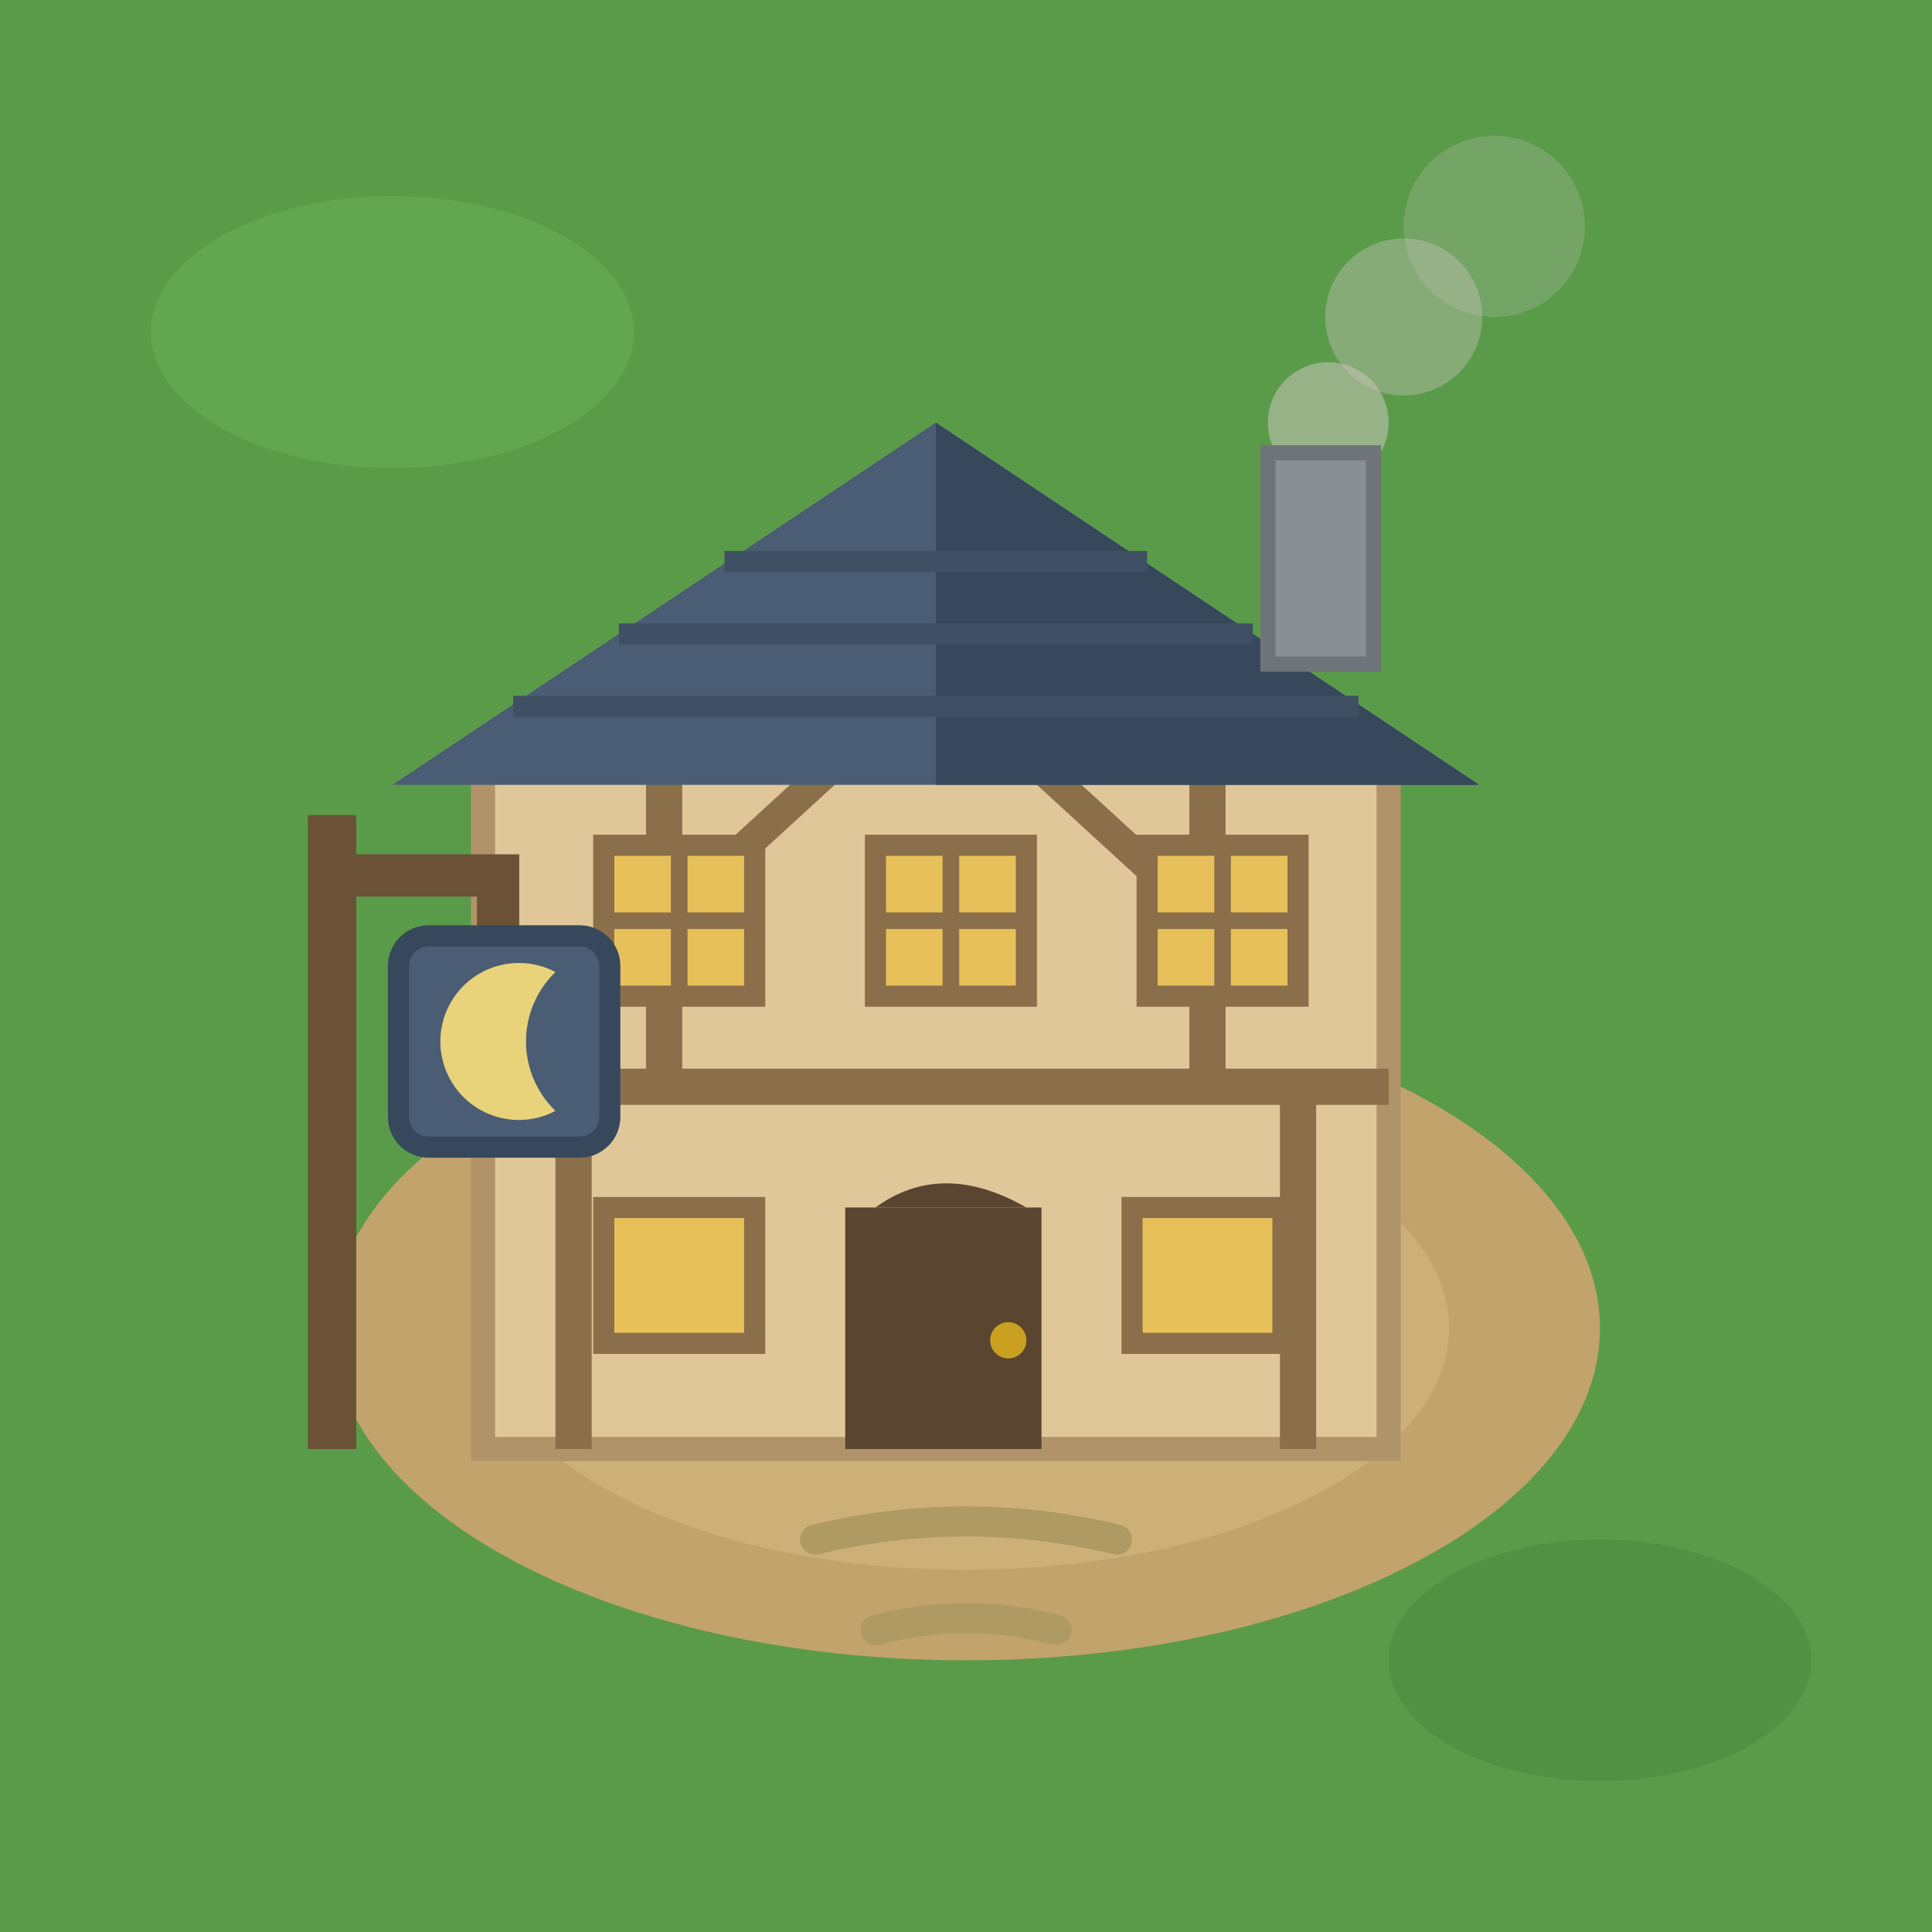
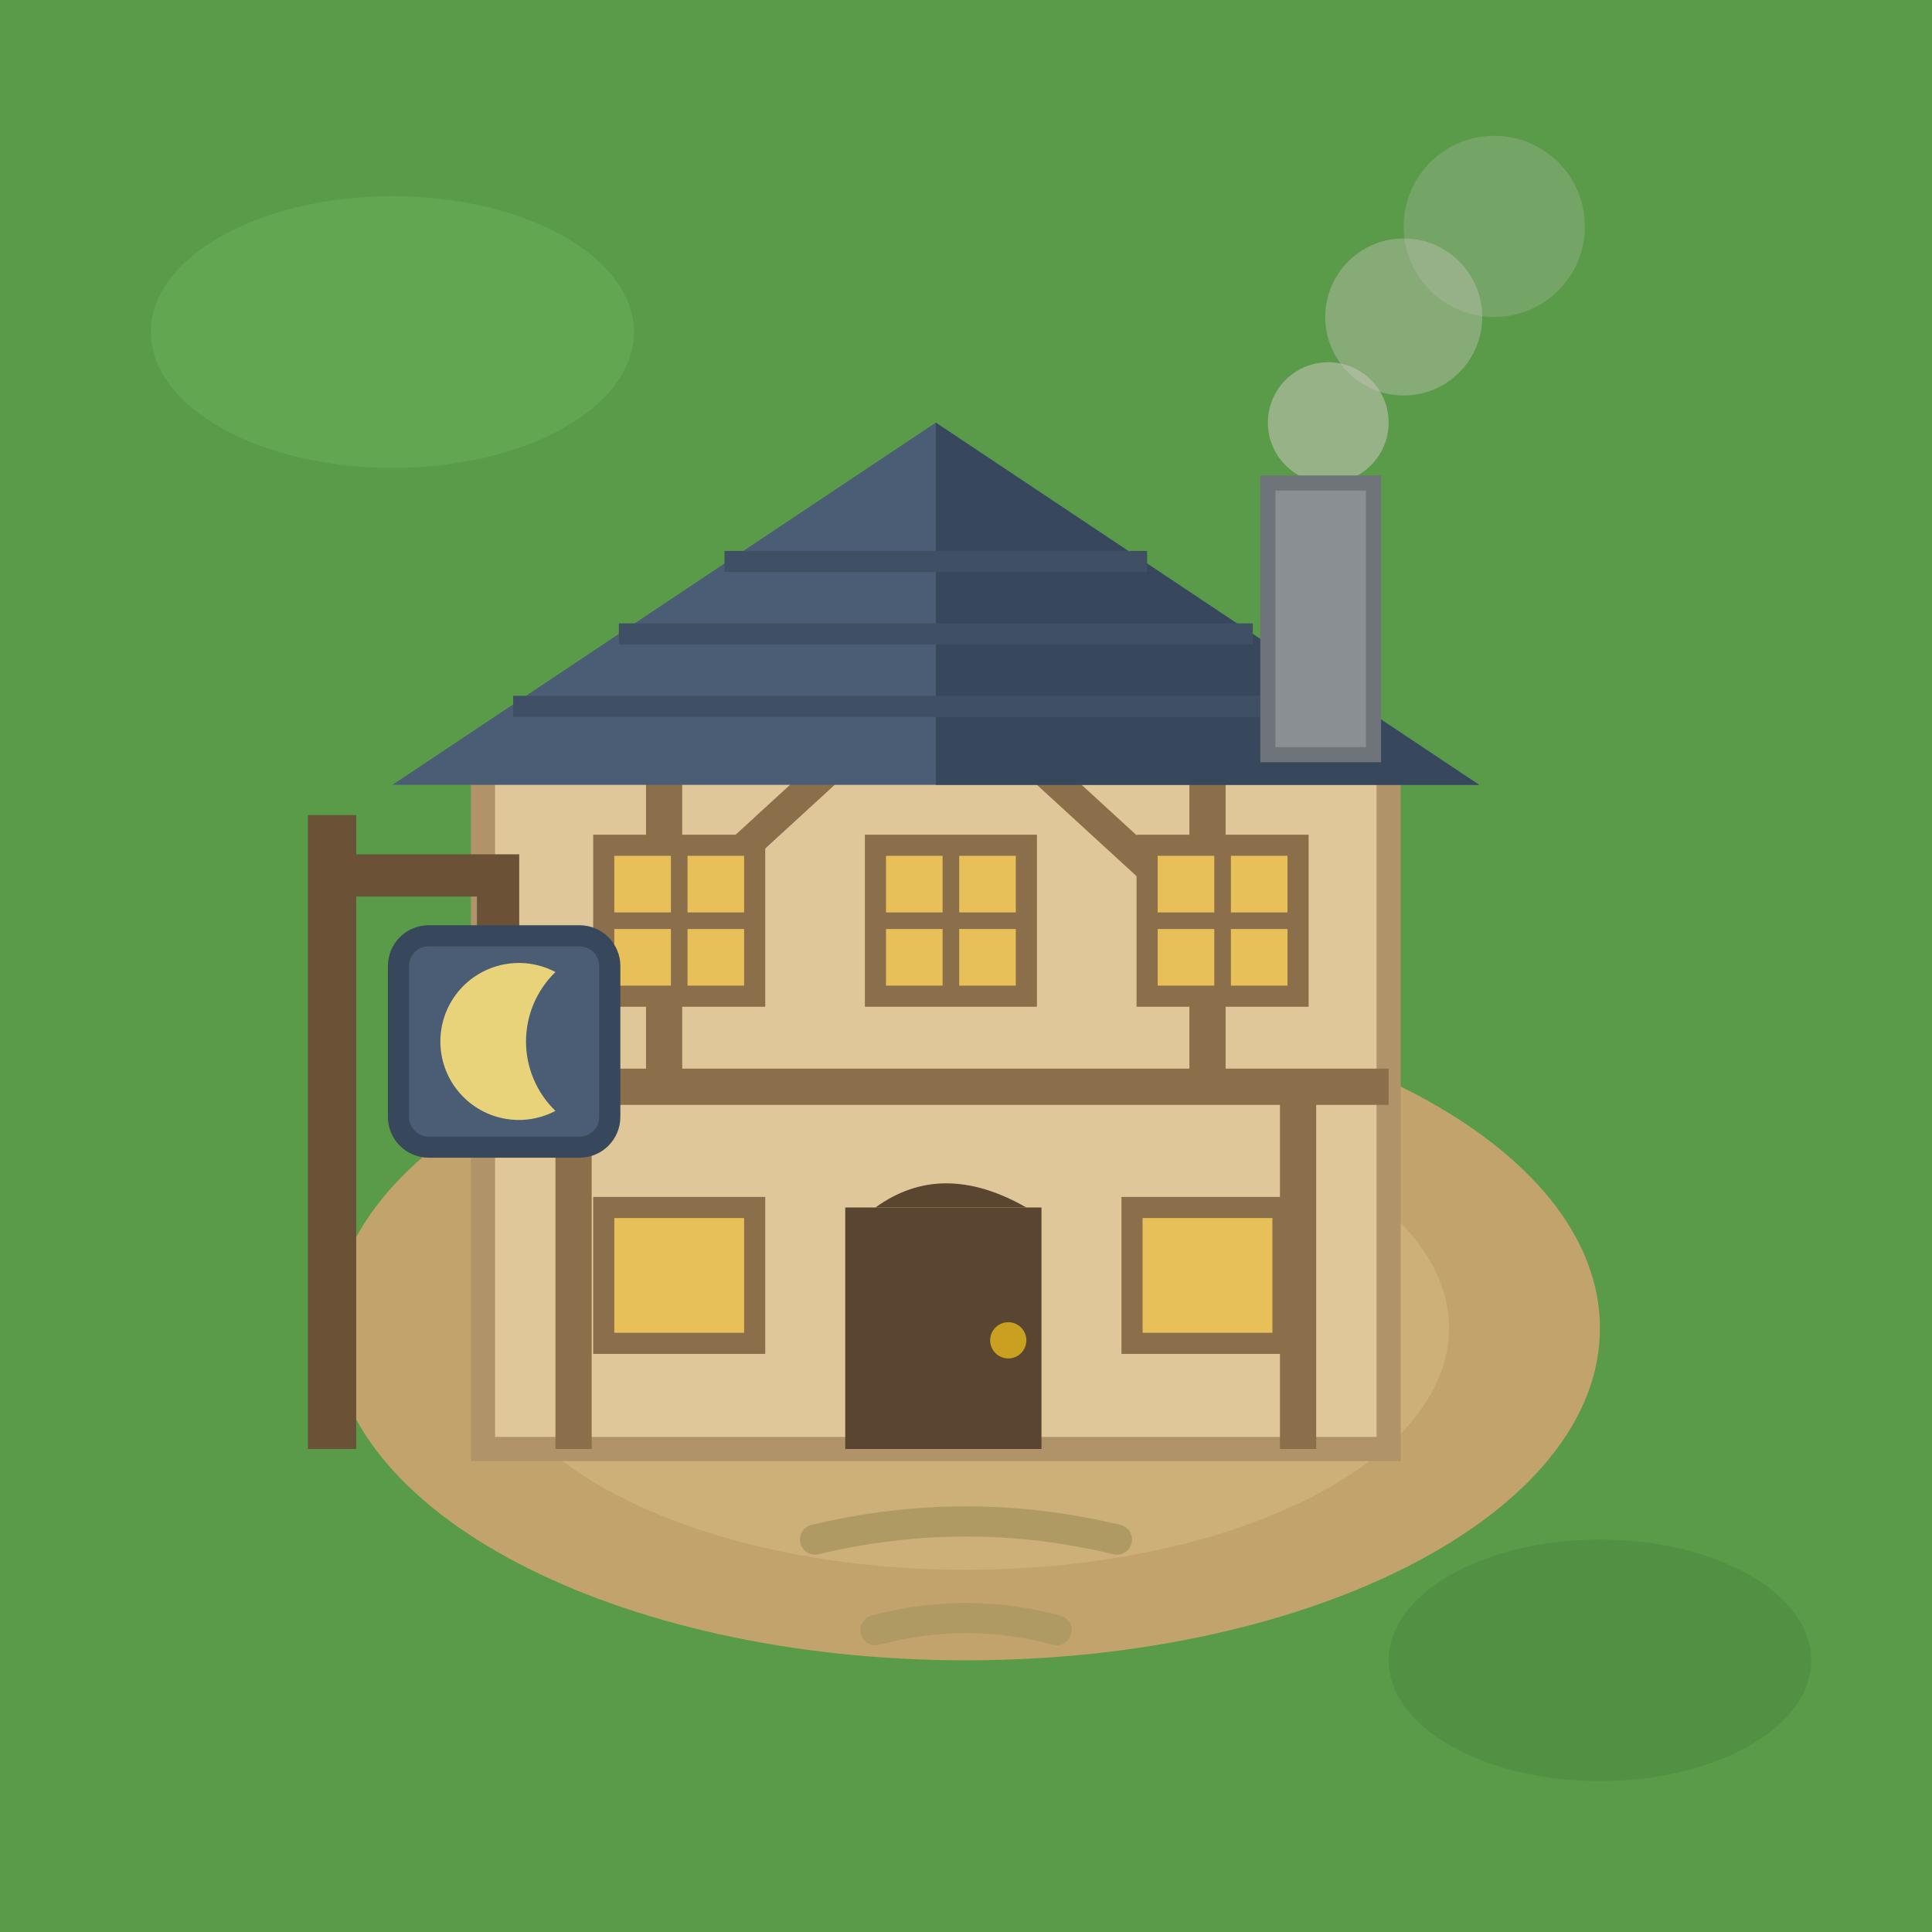
<svg xmlns="http://www.w3.org/2000/svg" viewBox="0 0 64 64">
  <rect width="64" height="64" fill="#5a9b4a" />
  <ellipse cx="13" cy="11" rx="8" ry="4.5" fill="#63a651" />
  <ellipse cx="53" cy="55" rx="7" ry="4" fill="#529044" />
  <ellipse cx="32" cy="44" rx="21" ry="11" fill="#c2a36c" />
  <ellipse cx="32" cy="44" rx="16" ry="8" fill="#cdb078" />
  <g fill="#c9c4ba">
    <circle cx="44" cy="14" r="2" opacity="0.55" />
    <circle cx="46.5" cy="10.5" r="2.6" opacity="0.4" />
    <circle cx="49.5" cy="7.5" r="3" opacity="0.25" />
  </g>
  <rect x="16" y="25" width="30" height="23" fill="#e0c79a" stroke="#b09368" stroke-width="0.8" />
  <path d="M16 36 H46 M22 25 V36 M40 25 V36 M19 36 V48 M43 36 V48" stroke="#8a6f4a" stroke-width="1.2" />
  <path d="M22 30.5 L28 25 M40 30.5 L34 25" stroke="#8a6f4a" stroke-width="1" />
  <polygon points="13,26 31,14 49,26" fill="#4a5d74" />
  <polygon points="31,14 49,26 31,26" fill="#37485c" />
  <path d="M17 23.4 L45 23.4 M20.5 21 L41.5 21 M24 18.6 L38 18.6" stroke="#3f5064" stroke-width="0.7" fill="none" />
-   <rect x="42" y="15" width="3.5" height="7" fill="#8a8f94" stroke="#6f747a" stroke-width="0.5" />
+   <rect x="42" y="16" width="3.5" height="9" fill="#8a8f94" stroke="#6f747a" stroke-width="0.5" />
  <rect x="20" y="28" width="5" height="5" fill="#e8c05a" stroke="#8a6f4a" stroke-width="0.7" />
  <rect x="29" y="28" width="5" height="5" fill="#e8c05a" stroke="#8a6f4a" stroke-width="0.7" />
  <rect x="38" y="28" width="5" height="5" fill="#e8c05a" stroke="#8a6f4a" stroke-width="0.7" />
  <path d="M22.5 28 V33 M31.5 28 V33 M40.5 28 V33 M20 30.5 H25 M29 30.5 H34 M38 30.5 H43" stroke="#8a6f4a" stroke-width="0.55" />
  <rect x="28" y="40" width="6.5" height="8" fill="#5a4530" />
  <path d="M29 40 Q31.2 38.4 34 40" fill="#5a4530" />
  <circle cx="33.4" cy="44.4" r="0.6" fill="#c9a020" />
  <rect x="20" y="40" width="5" height="4.5" fill="#e8c05a" stroke="#8a6f4a" stroke-width="0.7" />
  <rect x="37.5" y="40" width="5" height="4.5" fill="#e8c05a" stroke="#8a6f4a" stroke-width="0.7" />
  <g>
    <rect x="10.2" y="27" width="1.6" height="21" fill="#6b5236" />
    <path d="M11 29 L16.5 29 L16.5 31" stroke="#6b5236" stroke-width="1.4" fill="none" />
    <rect x="13.2" y="31" width="7" height="7" rx="1" fill="#4a5d74" stroke="#37485c" stroke-width="0.7" />
    <path d="M18.4 32.2 a2.6 2.6 0 1 0 0 4.6 a3.2 3.2 0 0 1 0 -4.6 Z" fill="#e8d27a" />
  </g>
  <path d="M27 51 Q32 49.8 37 51 M29 54 Q32 53.2 35 54" stroke="#b09a63" stroke-width="1" fill="none" stroke-linecap="round" />
</svg>
